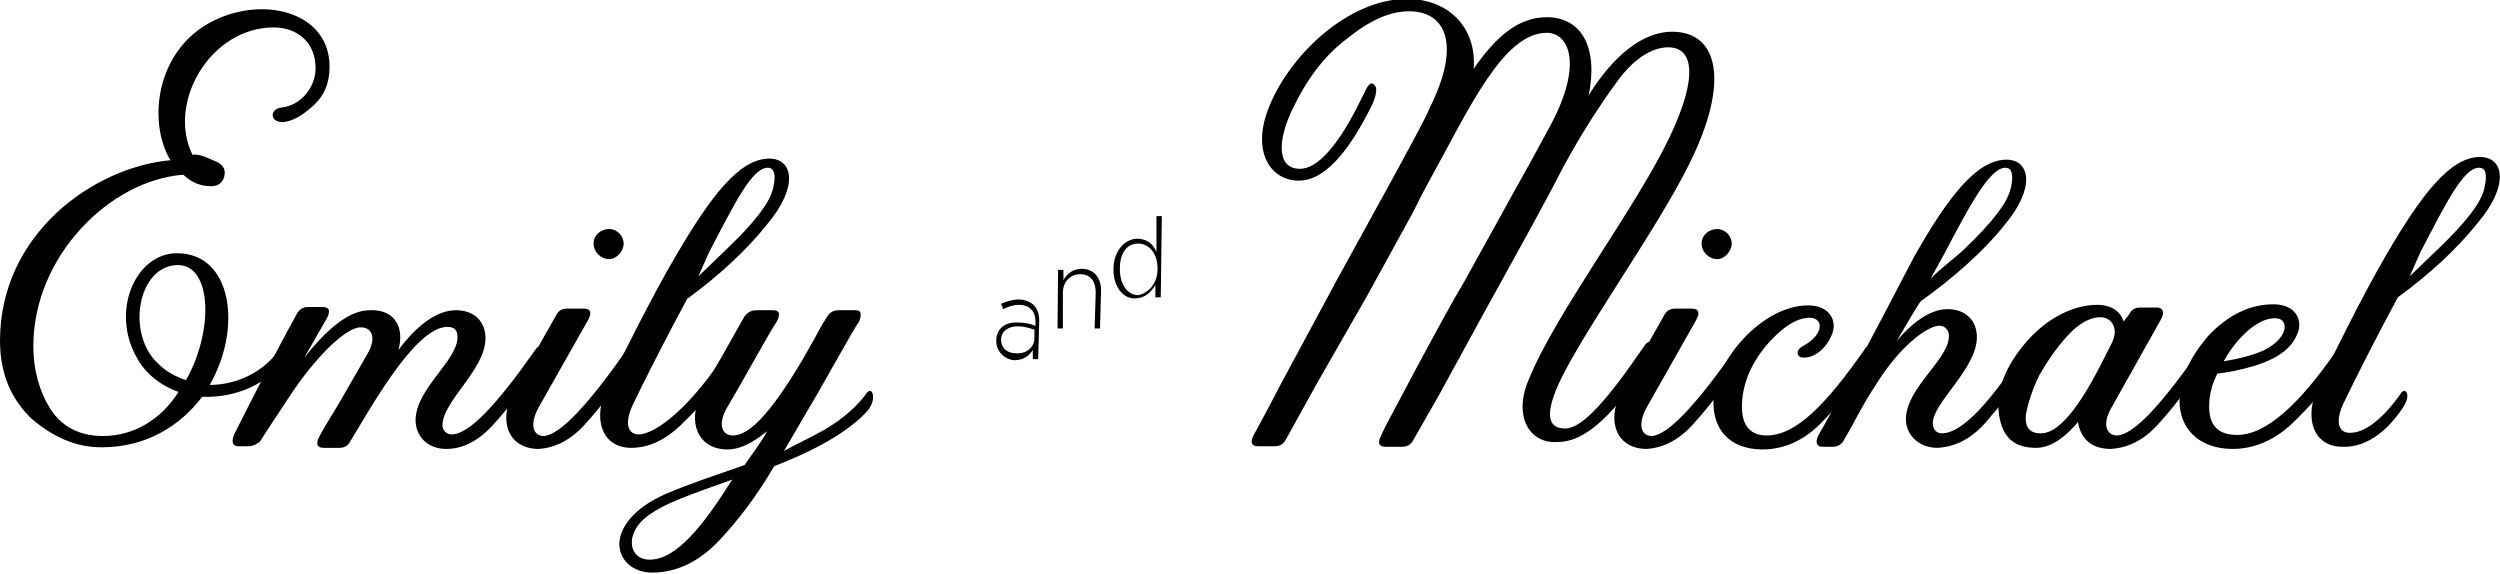
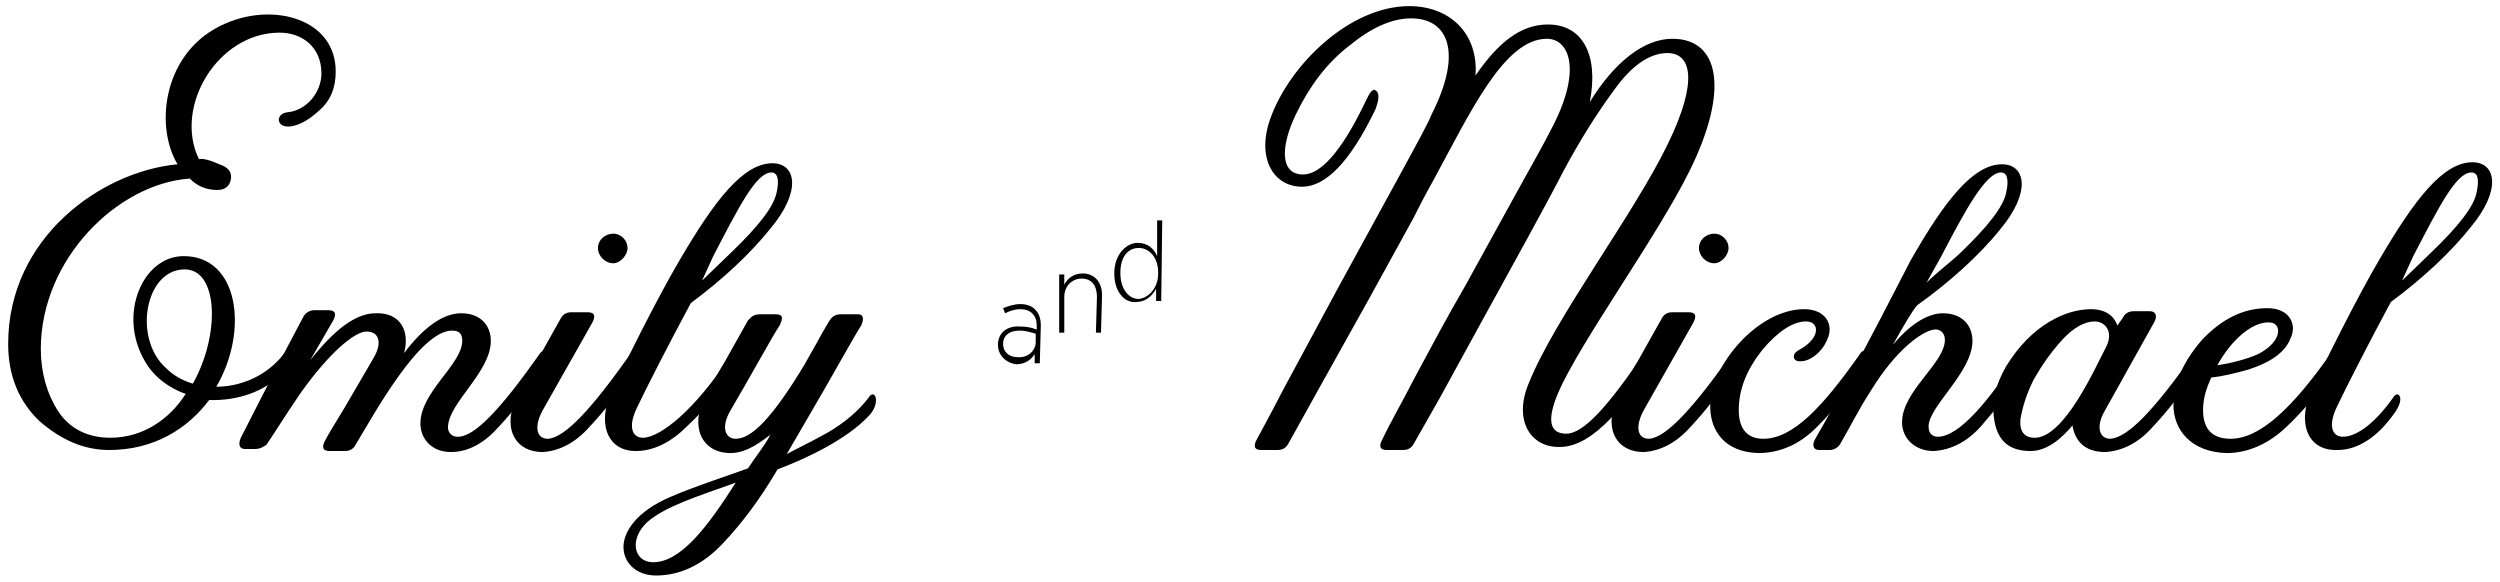
- <svg xmlns="http://www.w3.org/2000/svg" version="1.1" id="Layer_1" x="0px" y="0px" width="465px" height="106.6px" viewBox="1.5 117.7 465 106.6" enable-background="new 1.5 117.7 465 106.6" xml:space="preserve">
+ <svg xmlns="http://www.w3.org/2000/svg" version="1.1" id="Layer_1" x="0px" y="0px" width="245px" height="57px" viewBox="0 0 245 57" enable-background="new 0 0 245 57" xml:space="preserve">
  <g>
    <g>
-       <path d="M285.8,188.4c5-12.4,19.9-31.9,26.2-45.1c5.5-11.5,4.4-16.8-0.2-16.8c-3.2,0-6.7,2.3-9.9,6.9c-3.2,4.4-6.5,9.6-9.6,15.3    c-3.6,7.1-9.9,18.3-15.5,28.5l-7.6,13.9l-4.8,8.4c-0.4,0.8-1,1.3-2.1,1.3h-3.1c-1.3,0-1.5-0.8-0.8-2.1c1.1-2.5,3.2-6.1,6.1-11.7    c2.9-5.3,5.9-11.1,9.4-17l9.4-17c3.1-5.5,5.3-9.6,6.7-12.2c5.9-11.1,3.4-17-0.8-17c-8,0-14.3,13.8-21.4,26.7c0,0-1.3,2.3-3.6,6.9    l-8.4,15.3l-9.4,16.4l-5.7,10.3c-0.4,0.8-1,1.3-2.1,1.3h-3.1c-1.3,0-1.5-0.8-0.8-2.1c0.2-0.4,1.9-3.4,5-9.4l10.5-19.5l11.1-20.2    c3.4-6.3,5.5-10.1,6.1-11.7c5.9-11.7,3.1-18-3.8-18c-3.6,0-7.4,1.7-11.7,5.2c-4.2,3.2-7.4,7.6-9.9,12.8    c-2.9,5.9-3.1,11.3,1.3,11.3c3.2,0,7.1-4.2,11.3-12.8c0.8-1.5,1.3-3.1,2.1-3.1c1,0.4,1,1.5,0.2,3.6c-4.8,9.9-9.4,14.5-13.8,14.5    c-5.3,0-8.6-5.3-5.9-12.8c3.6-10.1,14.9-21,26-21c7.6,0,13,5.2,12.4,13c4.2-6.1,8.4-9.6,13.6-9.6c6.5,0,9.6,5.7,7.8,14.5    c4.6-7.4,10.1-11.8,15.5-11.8c8.8,0,10.7,9.6,3.2,24.6c-6.1,12.4-20.6,32.3-24.6,41.6c-2.1,5-1.7,7.6,1.5,7.6s7.8-5.2,14.7-15.3    c0.6-1,1.3-1,1.3-0.4c0.4,0.6-0.4,2.5-1.5,4.4c-2.7,4.6-9.2,13.8-15.7,13.8C286.1,200.4,282.9,195.3,285.8,188.4z" />
-       <path d="M324,183c0.6-1,1-1,1.3-0.4c0.4,0.6-0.2,2.3-1.3,4.2c-2.1,3.2-4.6,6.5-7.4,9.6c-2.7,3.1-5.7,4.6-8.8,4.8    c-5.5,0-7.6-5-4.8-10.5c1.5-2.9,2.7-5,3.6-6.5l4.4-7.8c0.4-0.8,1-1.3,2.1-1.3h3.1c1.3,0,1.5,0.8,0.8,2.1l-9,15.9    c-1.9,3.2-1.5,5.7,0.8,5.7C311.9,198.5,317.1,192.8,324,183z M320.9,160.3c1.5,0,2.7,1.3,2.7,2.7s-1.3,2.9-2.7,2.9    c-1.5,0-2.9-1.3-2.9-2.9S319.4,160.3,320.9,160.3z" />
-       <path d="M320.2,192.6c0-7.6,9-18.1,17.6-18.1c4.2,0,5.5,3.1,4.4,5.5c-1,2.5-3.2,4.2-5,4.2c-1.5,0.2-1.9-1.3-0.4-2.1    c4.2-2.3,3.8-5.3,1.3-5.3s-5.3,1.9-8.2,5.3c-2.9,3.6-4.4,7.3-4.4,11.3c0,3.6,1.7,5.3,4.6,5.3c5.5,0,11.1-5.9,18-15.7    c0.6-1,1-1,1.3-0.4c0.4,0.6-0.2,2.3-1.3,4.2c-2.1,3.2-4.8,6.5-8,9.7c-3.1,3.1-6.7,4.8-10.9,4.8    C322.8,201.2,320.2,197.2,320.2,192.6z" />
-       <path d="M354.3,181.1c2.7-3.2,6.1-5.9,9.4-5.9c3.6,0,5.5,2.3,5.5,5.2c0,5.9-8.2,12.2-8.2,16c0,1.3,0.8,1.9,1.7,1.9    c4,0,9.6-6.7,15.3-15.5c0.6-1,1.1-1,1.5-0.4c0.4,0.6-0.2,2.3-1.3,4.2c-2.1,3.2-4.6,6.5-7.3,9.6c-2.7,3.1-5.7,4.6-9,4.8    c-3.6,0-5.9-2.5-5.9-5.3c0-5.9,8-11.1,8-15.5c0-1.3-1-2.1-2.1-1.9c-2.3,0.4-7.1,3.8-11.7,11.3c-2.5,3.8-3.8,6.7-5.7,9.9    c-0.4,0.8-1.1,1.3-2.1,1.3h-1.9c-1.3,0-1.3-1.1-0.8-2.1c4.2-7.3,9.9-18,17.8-33.2c6.5-11.5,11.8-18.1,17.2-18.1    c4.4,0,5.5,5.2-0.4,12.2c-3.8,4.8-9.6,9.9-15.5,14.1C358.2,174.4,356.3,177.7,354.3,181.1z M360.6,169.5c1.9-1.9,5-4.2,6.5-5.7    c5-4.8,7.8-8.4,8.4-11.1c0.6-2.5,0.2-3.8-1-3.8c-2.9,0-6.7,7.1-11.3,15.9L360.6,169.5z" />
-       <path d="M410.5,183c0.6-1,1-1,1.3-0.4c0.4,0.6-0.2,2.3-1.3,4.2c-2.1,3.2-4.6,6.5-7.4,9.6c-2.7,3.1-5.7,4.6-9,4.8    c-3.2,0-5.5-1.5-6.1-5c-2.1,2.5-4.8,4.8-7.8,4.8c-3.8,0-5.9-1.7-6.7-5.2c-0.8-3.6,0-7.1,2.1-10.7c4.8-7.8,11.3-10.7,15.9-10.7    c2.9,0,4.4,1.3,5,3.1l1-1.3c0.4-0.8,1-1.3,2.1-1.3h3.1c1,0,1.5,0.8,0.8,2.1l-9.2,16.4c-1.9,3.2-1,5.3,1,5.3    C398.5,198.5,403.6,192.8,410.5,183z M394.3,181.5c1.5-3.1-0.4-4.8-2.1-4.8c-1.9,0-4,1.1-6.1,3.4c-2.1,2.3-3.8,4.8-5.3,7.4    c-1.3,2.7-2.1,5.2-2.5,7.4c-0.2,2.3,0.8,3.4,2.7,3.4C386.4,198.5,392.2,185.5,394.3,181.5z" />
-       <path d="M406.9,192.4c0-4.2,1.9-8.2,5.3-12.2c3.6-3.8,7.6-5.9,12.2-5.9c4.2,0,5.5,3.1,4.4,5.5c-1,2.5-3.2,4.4-7.8,5.9    c-2.7,0.8-5.2,1.3-7.1,1.5c-0.8,1.7-1.5,3.6-1.5,6.1c0,2.9,1.1,5.3,5.2,5.3c5.5,0,11.7-5.9,18.5-15.7c0.6-1,1-1,1.3-0.4    c0.4,0.6-0.2,2.3-1.3,4.2c-2.1,3.2-4.8,6.5-8.2,9.7c-3.2,3.1-7.1,4.8-11.1,4.8C410.1,201.2,406.9,197,406.9,192.4z M415.1,184.9    c2.5-0.4,5.5-1.1,7.6-2.1c4.8-2.5,4.4-5.9,2.1-5.9C421.6,176.7,417.6,180.4,415.1,184.9z" />
-       <path d="M447.9,191.1c0.6-1,1.1-0.8,1.3-0.2s0,1.7-1.3,3.4c-1.9,2.7-5.7,6.7-10.7,6.5c-5.5,0-7.3-5.5-4.4-11.5    c2.1-4.4,8.2-16.8,12.6-24.3c6.5-11.1,11.8-18.1,17.4-18.1c4.4,0,5.5,5.2-0.4,12.2c-3.8,4.8-9,9.6-14.9,13.9    c-4.2,7.8-8.2,15.7-10.1,19.7c-1.7,3.6-0.8,5.5,1.1,5.5C441.3,198.3,444.7,195.6,447.9,191.1z M449.7,169.1l5.5-5.3    c5-4.8,7.8-8.4,8.4-11.1c0.6-2.7,0.2-3.8-1-3.8c-2.9,0-6.1,6.5-10.9,15.7L449.7,169.1z" />
+       <path d="M149.8,37.6c2.6-6.5,10.4-16.7,13.7-23.6c2.9-6,2.3-8.8-0.1-8.8c-1.7,0-3.5,1.2-5.2,3.6    c-1.7,2.3-3.4,5-5,8c-1.9,3.7-5.2,9.6-8.1,14.9l-4,7.3l-2.5,4.4c-0.2,0.4-0.5,0.7-1.1,0.7h-1.6c-0.7,0-0.8-0.4-0.4-1.1    c0.6-1.3,1.7-3.2,3.2-6.1c1.5-2.8,3.1-5.8,4.9-8.9l4.9-8.9c1.6-2.9,2.8-5,3.5-6.4c3.1-5.8,1.8-8.9-0.4-8.9c-4.2,0-7.5,7.2-11.2,14    c0,0-0.7,1.2-1.9,3.6l-4.4,8l-4.8,8.6l-3,5.4c-0.2,0.4-0.5,0.7-1.1,0.7h-1.6c-0.7,0-0.8-0.4-0.4-1.1c0.1-0.2,1-1.8,2.6-4.9    l5.5-10.2l5.8-10.6c1.8-3.3,2.9-5.3,3.2-6.1c3.1-6.1,1.6-9.4-2-9.4c-1.9,0-3.9,0.9-6.1,2.7c-2.2,1.7-3.9,4-5.2,6.7    c-1.5,3.1-1.6,5.9,0.7,5.9c1.7,0,3.7-2.2,5.9-6.7c0.4-0.8,0.7-1.6,1.1-1.6c0.5,0.2,0.5,0.8,0.1,1.9c-2.5,5.2-4.9,7.6-7.2,7.6    c-2.8,0-4.5-2.8-3.1-6.7c1.9-5.3,7.8-11,13.6-11c4,0,6.8,2.7,6.5,6.8c2.2-3.2,4.4-5,7.1-5c3.4,0,5,3,4.1,7.6    c2.4-3.9,5.3-6.2,8.1-6.2c4.6,0,5.6,5,1.7,12.9c-3.2,6.5-10.8,16.9-12.9,21.8c-1.1,2.6-0.9,4,0.8,4c1.7,0,4.1-2.7,7.7-8    c0.3-0.5,0.7-0.5,0.7-0.2c0.2,0.3-0.2,1.3-0.8,2.3c-1.4,2.4-4.8,7.2-8.2,7.2C150,43.9,148.3,41.2,149.8,37.6z" />
+       <path d="M169.6,34.8c0.3-0.5,0.5-0.5,0.7-0.2c0.2,0.3-0.1,1.2-0.7,2.2c-1.1,1.7-2.4,3.4-3.9,5    c-1.4,1.6-3,2.4-4.6,2.5c-2.9,0-4-2.6-2.5-5.5c0.8-1.5,1.4-2.6,1.9-3.4l2.3-4.1c0.2-0.4,0.5-0.7,1.1-0.7h1.6    c0.7,0,0.8,0.4,0.4,1.1l-4.7,8.3c-1,1.7-0.8,3,0.4,3C163.3,42.9,166,39.9,169.6,34.8z M168,22.9c0.8,0,1.4,0.7,1.4,1.4    s-0.7,1.5-1.4,1.5c-0.8,0-1.5-0.7-1.5-1.5S167.2,22.9,168,22.9z" />
+       <path d="M167.6,39.8c0-4,4.7-9.5,9.2-9.5c2.2,0,2.9,1.6,2.3,2.9c-0.5,1.3-1.7,2.2-2.6,2.2c-0.8,0.1-1-0.7-0.2-1.1    c2.2-1.2,2-2.8,0.7-2.8c-1.3,0-2.8,1-4.3,2.8c-1.5,1.9-2.3,3.8-2.3,5.9c0,1.9,0.9,2.8,2.4,2.8c2.9,0,5.8-3.1,9.4-8.2    c0.3-0.5,0.5-0.5,0.7-0.2c0.2,0.3-0.1,1.2-0.7,2.2c-1.1,1.7-2.5,3.4-4.2,5.1c-1.6,1.6-3.5,2.5-5.7,2.5    C169,44.3,167.6,42.2,167.6,39.8z" />
+       <path d="M185.5,33.8c1.4-1.7,3.2-3.1,4.9-3.1c1.9,0,2.9,1.2,2.9,2.7c0,3.1-4.3,6.4-4.3,8.4c0,0.7,0.4,1,0.9,1    c2.1,0,5-3.5,8-8.1c0.3-0.5,0.6-0.5,0.8-0.2c0.2,0.3-0.1,1.2-0.7,2.2c-1.1,1.7-2.4,3.4-3.8,5c-1.4,1.6-3,2.4-4.7,2.5    c-1.9,0-3.1-1.3-3.1-2.8c0-3.1,4.2-5.8,4.2-8.1c0-0.7-0.5-1.1-1.1-1c-1.2,0.2-3.7,2-6.1,5.9c-1.3,2-2,3.5-3,5.2    c-0.2,0.4-0.6,0.7-1.1,0.7h-1c-0.7,0-0.7-0.6-0.4-1.1c2.2-3.8,5.2-9.4,9.3-17.4c3.4-6,6.2-9.5,9-9.5c2.3,0,2.9,2.7-0.2,6.4    c-2,2.5-5,5.2-8.1,7.4C187.5,30.3,186.5,32,185.5,33.8z M188.8,27.7c1-1,2.6-2.2,3.4-3c2.6-2.5,4.1-4.4,4.4-5.8    c0.3-1.3,0.1-2-0.5-2c-1.5,0-3.5,3.7-5.9,8.3L188.8,27.7z" />
+       <path d="M214.9,34.8c0.3-0.5,0.5-0.5,0.7-0.2c0.2,0.3-0.1,1.2-0.7,2.2c-1.1,1.7-2.4,3.4-3.9,5    c-1.4,1.6-3,2.4-4.7,2.5c-1.7,0-2.9-0.8-3.2-2.6c-1.1,1.3-2.5,2.5-4.1,2.5c-2,0-3.1-0.9-3.5-2.7c-0.4-1.9,0-3.7,1.1-5.6    c2.5-4.1,5.9-5.6,8.3-5.6c1.5,0,2.3,0.7,2.6,1.6l0.5-0.7c0.2-0.4,0.5-0.7,1.1-0.7h1.6c0.5,0,0.8,0.4,0.4,1.1l-4.8,8.6    c-1,1.7-0.5,2.8,0.5,2.8C208.6,42.9,211.3,39.9,214.9,34.8z M206.4,34c0.8-1.6-0.2-2.5-1.1-2.5c-1,0-2.1,0.6-3.2,1.8    c-1.1,1.2-2,2.5-2.8,3.9c-0.7,1.4-1.1,2.7-1.3,3.9c-0.1,1.2,0.4,1.8,1.4,1.8C202.3,42.9,205.3,36.1,206.4,34z" />
+       <path d="M213,39.7c0-2.2,1-4.3,2.8-6.4c1.9-2,4-3.1,6.4-3.1c2.2,0,2.9,1.6,2.3,2.9c-0.5,1.3-1.7,2.3-4.1,3.1    c-1.4,0.4-2.7,0.7-3.7,0.8c-0.4,0.9-0.8,1.9-0.8,3.2c0,1.5,0.6,2.8,2.7,2.8c2.9,0,6.1-3.1,9.7-8.2c0.3-0.5,0.5-0.5,0.7-0.2    c0.2,0.3-0.1,1.2-0.7,2.2c-1.1,1.7-2.5,3.4-4.3,5.1c-1.7,1.6-3.7,2.5-5.8,2.5C214.7,44.3,213,42.1,213,39.7z M217.3,35.8    c1.3-0.2,2.9-0.6,4-1.1c2.5-1.3,2.3-3.1,1.1-3.1C220.7,31.5,218.6,33.4,217.3,35.8z" />
+       <path d="M234.5,39c0.3-0.5,0.6-0.4,0.7-0.1c0.1,0.3,0,0.9-0.7,1.8c-1,1.4-3,3.5-5.6,3.4c-2.9,0-3.8-2.9-2.3-6    c1.1-2.3,4.3-8.8,6.6-12.7c3.4-5.8,6.2-9.5,9.1-9.5c2.3,0,2.9,2.7-0.2,6.4c-2,2.5-4.7,5-7.8,7.3c-2.2,4.1-4.3,8.2-5.3,10.3    c-0.9,1.9-0.4,2.9,0.6,2.9C231,42.8,232.8,41.4,234.5,39z M235.4,27.5l2.9-2.8c2.6-2.5,4.1-4.4,4.4-5.8s0.1-2-0.5-2    c-1.5,0-3.2,3.4-5.7,8.2L235.4,27.5z" />
    </g>
    <g>
-       <path d="M54.4,182.7c0.4,1-0.4,2.5-1.9,4c-3.1,3.2-8.2,5-13.4,4.8c-4,5.3-10.3,9.4-18.7,9.4c-4.8,0-9-1.9-13-5.3    c-3.8-3.6-5.9-8.4-5.9-14.5c0-19.9,17.4-32.3,31.7-33.6c-4.4-7.3-2.7-21.4,9-26.4c9.2-4,20.6-0.8,20.6,9c0,3.1-1,5.5-3.2,7.4    c-2.1,1.9-3.8,2.7-5.3,2.9c-2.7,0.2-2.7-2.5-0.4-2.7c3.6-0.4,6.3-3.8,6.3-7.3c0-5-3.6-7.6-7.8-7.6c-11.7,0-19.9,13.9-15.1,23.7    c0.8-0.2,2.1,0.2,3.8,1c1.7,0.6,2.5,1.5,2.1,3.1c-0.4,1.3-1.3,1.9-3.2,1.7c-1.9-0.2-3.2-1-4.4-2.1c-13.6,1-27.9,15.1-27.9,31.9    c0,4.4,1.1,8.4,3.2,11.7s5.5,5,9.7,5c6.1,0,11.1-3.4,14.1-8.2c-2.9-1-5.9-3.1-7.6-6.1c-5.2-8.8-0.4-19.7,7.3-19.7    c10.3,0,12.2,13.9,6.1,24.5c4.4,0,9.4-1.9,12.6-6.1C53.7,182.1,54.1,182.1,54.4,182.7z M31.1,185.5c1.3,1.3,3.1,2.3,5,2.9    c5.2-9.2,4.8-21.4-1.5-21.4C27.1,167,24.8,180,31.1,185.5z" />
-       <path d="M100.9,183c0.6-1,1.1-1,1.3-0.4c0.4,0.6-0.2,2.3-1.3,4.2c-2.1,3.2-4.6,6.5-7.4,9.6c-2.7,3.1-5.7,4.8-9,4.8    c-3.6,0-5.7-2.5-5.7-5.3c0-5.9,7.8-11.1,7.8-15.5c0-1.3-0.6-1.9-1.9-1.9c-6.1,0-14.7,15.9-18,21.2c-0.4,0.8-1,1.3-2.1,1.3h-2.9    c-1.3,0-1.5-0.8-0.8-2.1c0.4-0.8,1.5-2.7,3.6-6.1l5.3-9.2c1.9-3.2,0.8-5.2-1.5-5c-2.1,0.2-6.7,3.8-12.2,11.7    c-3.2,4.8-5,7.6-6.3,9.6c-0.4,0.2-1,0.8-2.1,0.8h-1.9c-1,0-1.3-0.8-0.8-2.1c3.2-6.3,7.6-15.1,11.7-22.5c0.4-0.8,1.1-1.3,2.1-1.3    h2.7c1.3,0,1.5,0.8,0.8,2.1l-4.2,7.3c4.4-5.5,8.4-8.8,12.2-8.8c4.6-0.2,6.5,3.2,5.3,7.4c3.6-4.8,7.3-7.4,10.7-7.4    c3.6,0,5.5,2.3,5.5,5.2c0,5.9-8,11.7-8,16.2c0,1,0.8,1.7,1.7,1.7C88.8,198.5,94,192.8,100.9,183z" />
-       <path d="M117.9,183c0.6-1,1-1,1.3-0.4s-0.2,2.3-1.3,4.2c-2.1,3.2-4.6,6.5-7.4,9.6c-2.7,3.1-5.7,4.6-8.8,4.8c-5.5,0-7.6-5-4.8-10.5    c1.5-2.9,2.7-5,3.6-6.5l4.4-7.8c0.4-0.8,1-1.3,2.1-1.3h3.1c1.3,0,1.5,0.8,0.8,2.1l-9,15.9c-1.9,3.2-1.5,5.7,0.8,5.7    C105.8,198.5,111,192.8,117.9,183z M114.8,160.3c1.5,0,2.7,1.3,2.7,2.7s-1.3,2.9-2.7,2.9c-1.5,0-2.9-1.3-2.9-2.9    S113.3,160.3,114.8,160.3z" />
-       <path d="M127.2,165.3c6.5-11.1,11.8-18.1,17.4-18.1c4.4,0,5.5,5.2-0.4,12.2c-3.8,4.8-9,9.6-14.9,13.9c-4.2,7.8-8.2,15.7-10.1,19.7    c-1.7,3.6-0.8,5.5,1.1,5.5c3.2,0,9.9-5.3,16.4-15.5c0.6-1,1-1,1.3-0.4c0.4,1-0.2,2.5-1.3,4.2c-2.1,3.2-5,6.5-8.2,9.6    c-3.1,3.1-6.3,4.6-9.6,4.6c-5.5,0-7.3-5.5-4.4-11.5C116.7,185.1,122.8,172.7,127.2,165.3z M131.4,169.1l5.5-5.3    c5-4.8,7.8-8.4,8.4-11.1c0.6-2.5,0.2-3.8-1-3.8c-2.9,0-6.1,6.5-10.9,15.7L131.4,169.1z" />
-       <path d="M154.9,197.6c3.2-1.9,5.7-4,7.6-6.5c0.6-1,1.1-0.8,1.3-0.2c0.2,0.6,0.2,2.1-1.3,3.6c-4.2,4.4-11.5,7.8-17,9.9    c-3.2,5.5-6.7,10.1-10.3,13.9c-3.6,3.8-7.8,5.9-12.4,5.9c-3.8,0-6.1-2.5-6.1-5.3c0-2.9,2.5-6.7,8.8-9.4c4.4-1.9,9.7-3.6,14.5-5.3    c1-1.5,3.2-4.4,4.2-6.3c-1.3,1-4.2,3.4-7.4,3.4c-5.5,0-7.6-5.2-4.8-10.5c1.5-2.9,2.7-5,3.6-6.5l4.4-7.8c0.6-0.6,1-1.1,2.3-1.1h2.9    c1.3,0,1.5,0.6,0.8,2.1c-1,1.3-6.1,10.7-9.2,15.9c-1.9,3.2-1,5.3,1,5.3c2.9,0,6.7-3.6,12.8-13.8l2.5-4.4c0.4-0.8,1.1-2.1,2.3-4    c0.4-0.6,1-1.1,2.1-1.1h3.2c1,0,1.1,0.8,0.6,2.1c-1,1.3-6.1,10.7-9.2,15.9l-4.8,8.2C149.4,200.4,151.9,199.3,154.9,197.6z     M137.7,206.9c-7.4,2.7-13,4.4-16.4,7.3c-3.6,3.2-2.7,7.6,1,7.6C127.4,221.8,132.4,215.3,137.7,206.9z" />
+       <path d="M28.5,34.6c0.2,0.5-0.2,1.3-1,2.1c-1.6,1.7-4.3,2.6-7,2.5c-2.1,2.8-5.4,4.9-9.8,4.9c-2.5,0-4.7-1-6.8-2.8    c-2-1.9-3.1-4.4-3.1-7.6c0-10.4,9.1-16.9,16.6-17.6C15.1,12.3,16,4.9,22.1,2.3C26.9,0.2,32.9,1.9,32.9,7c0,1.6-0.5,2.9-1.7,3.9    c-1.1,1-2,1.4-2.8,1.5C27,12.5,27,11.1,28.2,11c1.9-0.2,3.3-2,3.3-3.8c0-2.6-1.9-4-4.1-4c-6.1,0-10.4,7.3-7.9,12.4    c0.4-0.1,1.1,0.1,2,0.5c0.9,0.3,1.3,0.8,1.1,1.6c-0.2,0.7-0.7,1-1.7,0.9c-1-0.1-1.7-0.5-2.3-1.1C11.5,18,4,25.4,4,34.2    c0,2.3,0.6,4.4,1.7,6.1c1.1,1.7,2.9,2.6,5.1,2.6c3.2,0,5.8-1.8,7.4-4.3c-1.5-0.5-3.1-1.6-4-3.2C11.5,30.8,14,25.1,18,25.1    c5.4,0,6.4,7.3,3.2,12.8c2.3,0,4.9-1,6.6-3.2C28.1,34.3,28.3,34.3,28.5,34.6z M16.3,36.1c0.7,0.7,1.6,1.2,2.6,1.5    c2.7-4.8,2.5-11.2-0.8-11.2C14.2,26.4,13,33.2,16.3,36.1z" />
+       <path d="M52.8,34.8c0.3-0.5,0.6-0.5,0.7-0.2c0.2,0.3-0.1,1.2-0.7,2.2c-1.1,1.7-2.4,3.4-3.9,5    c-1.4,1.6-3,2.5-4.7,2.5c-1.9,0-3-1.3-3-2.8c0-3.1,4.1-5.8,4.1-8.1c0-0.7-0.3-1-1-1c-3.2,0-7.7,8.3-9.4,11.1    c-0.2,0.4-0.5,0.7-1.1,0.7h-1.5c-0.7,0-0.8-0.4-0.4-1.1c0.2-0.4,0.8-1.4,1.9-3.2l2.8-4.8c1-1.7,0.4-2.7-0.8-2.6    c-1.1,0.1-3.5,2-6.4,6.1c-1.7,2.5-2.6,4-3.3,5C25.9,43.7,25.6,44,25,44h-1c-0.5,0-0.7-0.4-0.4-1.1c1.7-3.3,4-7.9,6.1-11.8    c0.2-0.4,0.6-0.7,1.1-0.7h1.4c0.7,0,0.8,0.4,0.4,1.1l-2.2,3.8c2.3-2.9,4.4-4.6,6.4-4.6c2.4-0.1,3.4,1.7,2.8,3.9    c1.9-2.5,3.8-3.9,5.6-3.9c1.9,0,2.9,1.2,2.9,2.7c0,3.1-4.2,6.1-4.2,8.5c0,0.5,0.4,0.9,0.9,0.9C46.5,42.9,49.2,39.9,52.8,34.8z" />
+       <path d="M61.7,34.8c0.3-0.5,0.5-0.5,0.7-0.2c0.2,0.3-0.1,1.2-0.7,2.2c-1.1,1.7-2.4,3.4-3.9,5    c-1.4,1.6-3,2.4-4.6,2.5c-2.9,0-4-2.6-2.5-5.5c0.8-1.5,1.4-2.6,1.9-3.4l2.3-4.1c0.2-0.4,0.5-0.7,1.1-0.7h1.6    c0.7,0,0.8,0.4,0.4,1.1l-4.7,8.3c-1,1.7-0.8,3,0.4,3C55.4,42.9,58.1,39.9,61.7,34.8z M60.1,22.9c0.8,0,1.4,0.7,1.4,1.4    s-0.7,1.5-1.4,1.5c-0.8,0-1.5-0.7-1.5-1.5S59.3,22.9,60.1,22.9z" />
+       <path d="M66.6,25.5c3.4-5.8,6.2-9.5,9.1-9.5c2.3,0,2.9,2.7-0.2,6.4c-2,2.5-4.7,5-7.8,7.3    c-2.2,4.1-4.3,8.2-5.3,10.3c-0.9,1.9-0.4,2.9,0.6,2.9c1.7,0,5.2-2.8,8.6-8.1c0.3-0.5,0.5-0.5,0.7-0.2c0.2,0.5-0.1,1.3-0.7,2.2    c-1.1,1.7-2.6,3.4-4.3,5c-1.6,1.6-3.3,2.4-5,2.4c-2.9,0-3.8-2.9-2.3-6C61.1,35.9,64.3,29.4,66.6,25.5z M68.8,27.5l2.9-2.8    c2.6-2.5,4.1-4.4,4.4-5.8c0.3-1.3,0.1-2-0.5-2c-1.5,0-3.2,3.4-5.7,8.2L68.8,27.5z" />
+       <path d="M81.1,42.4c1.7-1,3-2.1,4-3.4c0.3-0.5,0.6-0.4,0.7-0.1c0.1,0.3,0.1,1.1-0.7,1.9c-2.2,2.3-6,4.1-8.9,5.2    c-1.7,2.9-3.5,5.3-5.4,7.3c-1.9,2-4.1,3.1-6.5,3.1c-2,0-3.2-1.3-3.2-2.8s1.3-3.5,4.6-4.9c2.3-1,5.1-1.9,7.6-2.8    c0.5-0.8,1.7-2.3,2.2-3.3c-0.7,0.5-2.2,1.8-3.9,1.8c-2.9,0-4-2.7-2.5-5.5c0.8-1.5,1.4-2.6,1.9-3.4l2.3-4.1    c0.3-0.3,0.5-0.6,1.2-0.6H76c0.7,0,0.8,0.3,0.4,1.1c-0.5,0.7-3.2,5.6-4.8,8.3c-1,1.7-0.5,2.8,0.5,2.8c1.5,0,3.5-1.9,6.7-7.2    l1.3-2.3c0.2-0.4,0.6-1.1,1.2-2.1c0.2-0.3,0.5-0.6,1.1-0.6h1.7c0.5,0,0.6,0.4,0.3,1.1c-0.5,0.7-3.2,5.6-4.8,8.3l-2.5,4.3    C78.2,43.9,79.5,43.3,81.1,42.4z M72.1,47.3c-3.9,1.4-6.8,2.3-8.6,3.8c-1.9,1.7-1.4,4,0.5,4C66.7,55.1,69.3,51.7,72.1,47.3z" />
    </g>
    <g>
-       <path d="M186.8,181.1L186.8,181.1c0-2.3,1.7-3.6,4.2-3.4c1.1,0,2.1,0.2,3.1,0.6v-0.8c0-1.9-1.1-3.1-3.1-3.1    c-1.1,0-2.1,0.4-2.9,0.8l-0.4-1c1-0.4,2.1-0.8,3.2-0.8s2.3,0.4,2.9,1.1c0.6,0.6,1,1.5,1,2.9l-0.2,7.1h-1v-1.7    c-0.6,1-1.7,1.9-3.4,1.9C188.5,184.6,186.8,183.2,186.8,181.1z M193.9,180.6V179c-0.8-0.2-1.7-0.6-3.1-0.6c-1.9,0-3.1,1-3.1,2.5    l0,0c0,1.5,1.1,2.5,2.7,2.5C192.4,183.6,193.9,182.3,193.9,180.6z" />
-       <path d="M198.3,167.9h1v1.9c0.6-1.1,1.7-2.1,3.4-2.1c2.3,0,3.6,1.7,3.6,4l-0.2,7.1h-1l0.2-6.7c0-2.1-1-3.4-2.9-3.4    c-1.7,0-3.2,1.3-3.2,3.4v6.7h-1L198.3,167.9z" />
-       <path d="M208.6,167.8L208.6,167.8c0-3.6,2.3-5.7,4.4-5.7c1.9,0,3.1,1.1,3.6,2.5v-6.7h1l-0.2,15.1h-1v-2.3    c-0.8,1.3-1.9,2.5-3.8,2.5C210.7,173.3,208.6,171.4,208.6,167.8z M216.8,167.8v-0.2c0-2.9-1.7-4.6-3.6-4.6s-3.4,1.5-3.4,4.6v0.2    c0,2.9,1.5,4.8,3.4,4.8C214.9,172.3,216.8,170.6,216.8,167.8z" />
+       <path d="M97.8,33.8L97.8,33.8c0-1.2,0.9-1.9,2.2-1.8c0.6,0,1.1,0.1,1.6,0.3l0-0.4c0-1-0.6-1.6-1.6-1.6    c-0.6,0-1.1,0.2-1.5,0.4l-0.2-0.5c0.5-0.2,1.1-0.4,1.7-0.4c0.6,0,1.2,0.2,1.5,0.6c0.3,0.3,0.5,0.8,0.5,1.5l-0.1,3.7l-0.5,0l0-0.9    c-0.3,0.5-0.9,1-1.8,1C98.7,35.6,97.8,34.9,97.8,33.8z M101.5,33.5l0-0.8c-0.4-0.1-0.9-0.3-1.6-0.3c-1,0-1.6,0.5-1.6,1.3l0,0    c0,0.8,0.6,1.3,1.4,1.3C100.7,35.1,101.5,34.4,101.5,33.5z" />
+       <path d="M103.8,26.9l0.5,0l0,1c0.3-0.6,0.9-1.1,1.8-1.1c1.2,0,1.9,0.9,1.9,2.1l-0.1,3.7l-0.5,0l0.1-3.5    c0-1.1-0.5-1.8-1.5-1.8c-0.9,0-1.7,0.7-1.7,1.8l0,3.5l-0.5,0L103.8,26.9z" />
+       <path d="M109.2,26.8L109.2,26.8c0-1.9,1.2-3,2.3-3c1,0,1.6,0.6,1.9,1.3l0-3.5l0.5,0l-0.1,7.9l-0.5,0l0-1.2    c-0.4,0.7-1,1.3-2,1.3C110.3,29.7,109.2,28.7,109.2,26.8z M113.5,26.8l0-0.1c0-1.5-0.9-2.4-1.9-2.4c-1,0-1.8,0.8-1.8,2.4l0,0.1    c0,1.5,0.8,2.5,1.8,2.5C112.5,29.2,113.5,28.3,113.5,26.8z" />
    </g>
  </g>
+   <g>
+ </g>
+   <g>
+ </g>
+   <g>
+ </g>
+   <g>
+ </g>
+   <g>
+ </g>
+   <g>
+ </g>
</svg>
